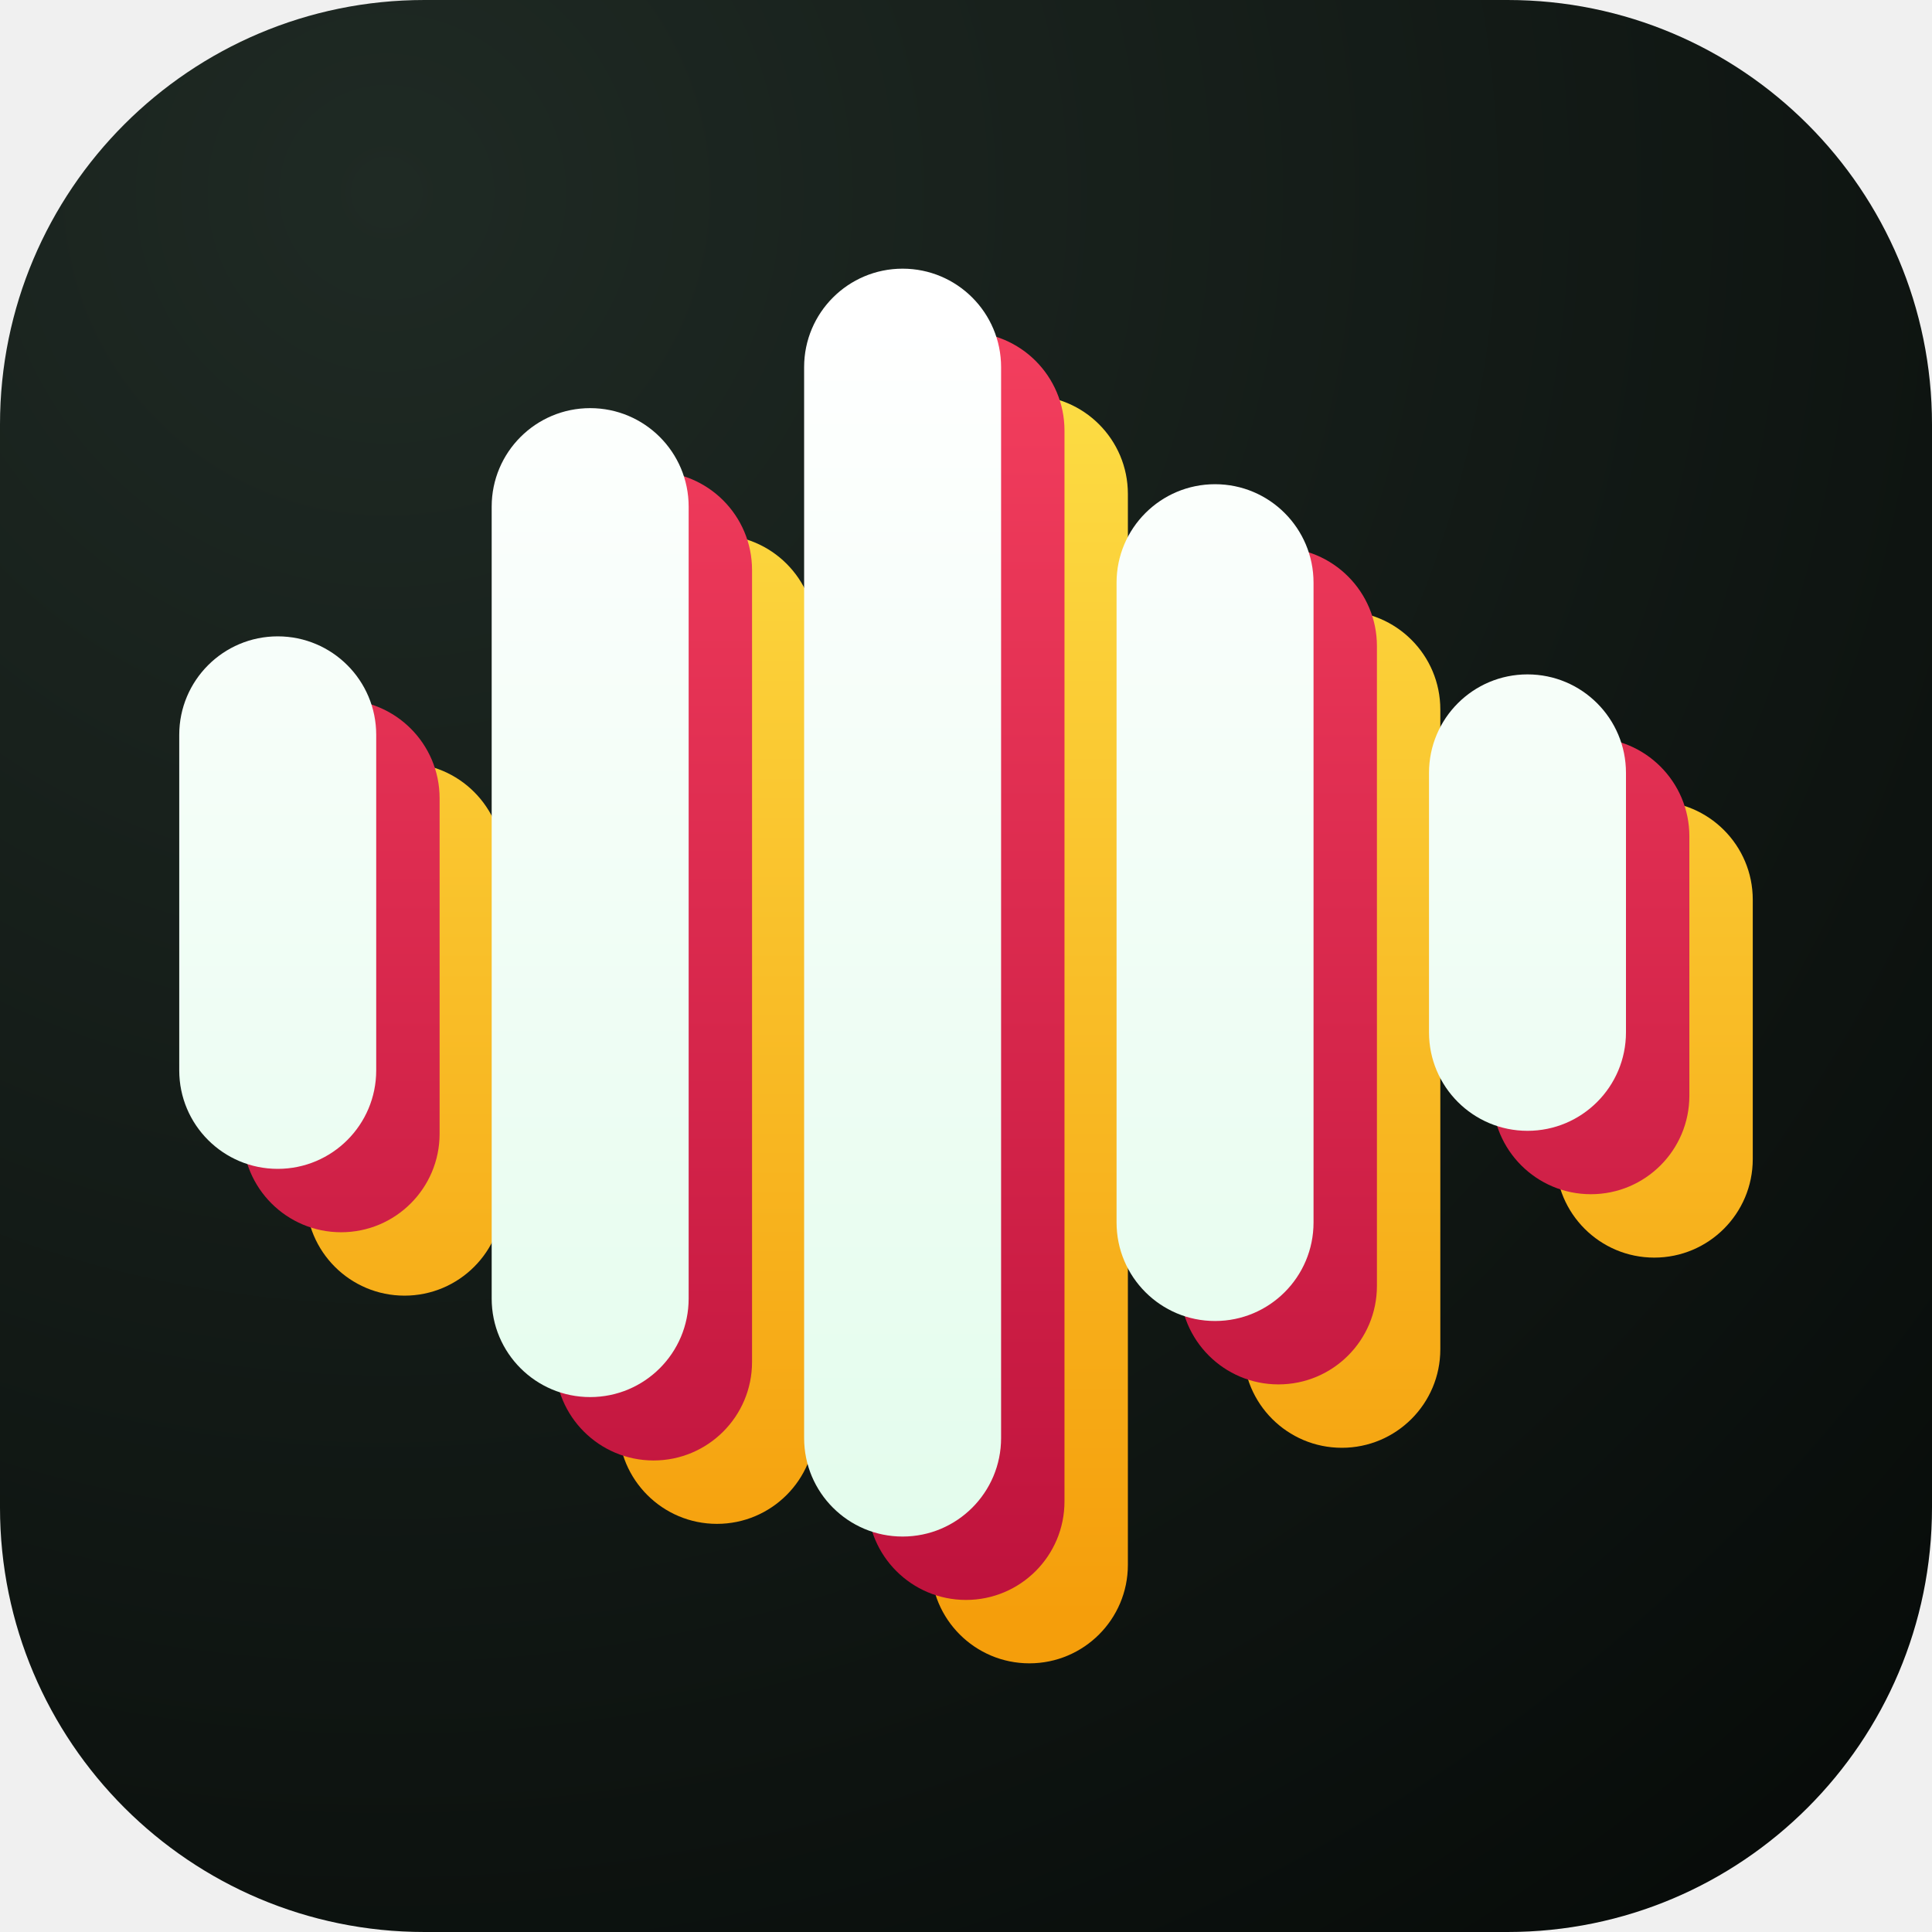
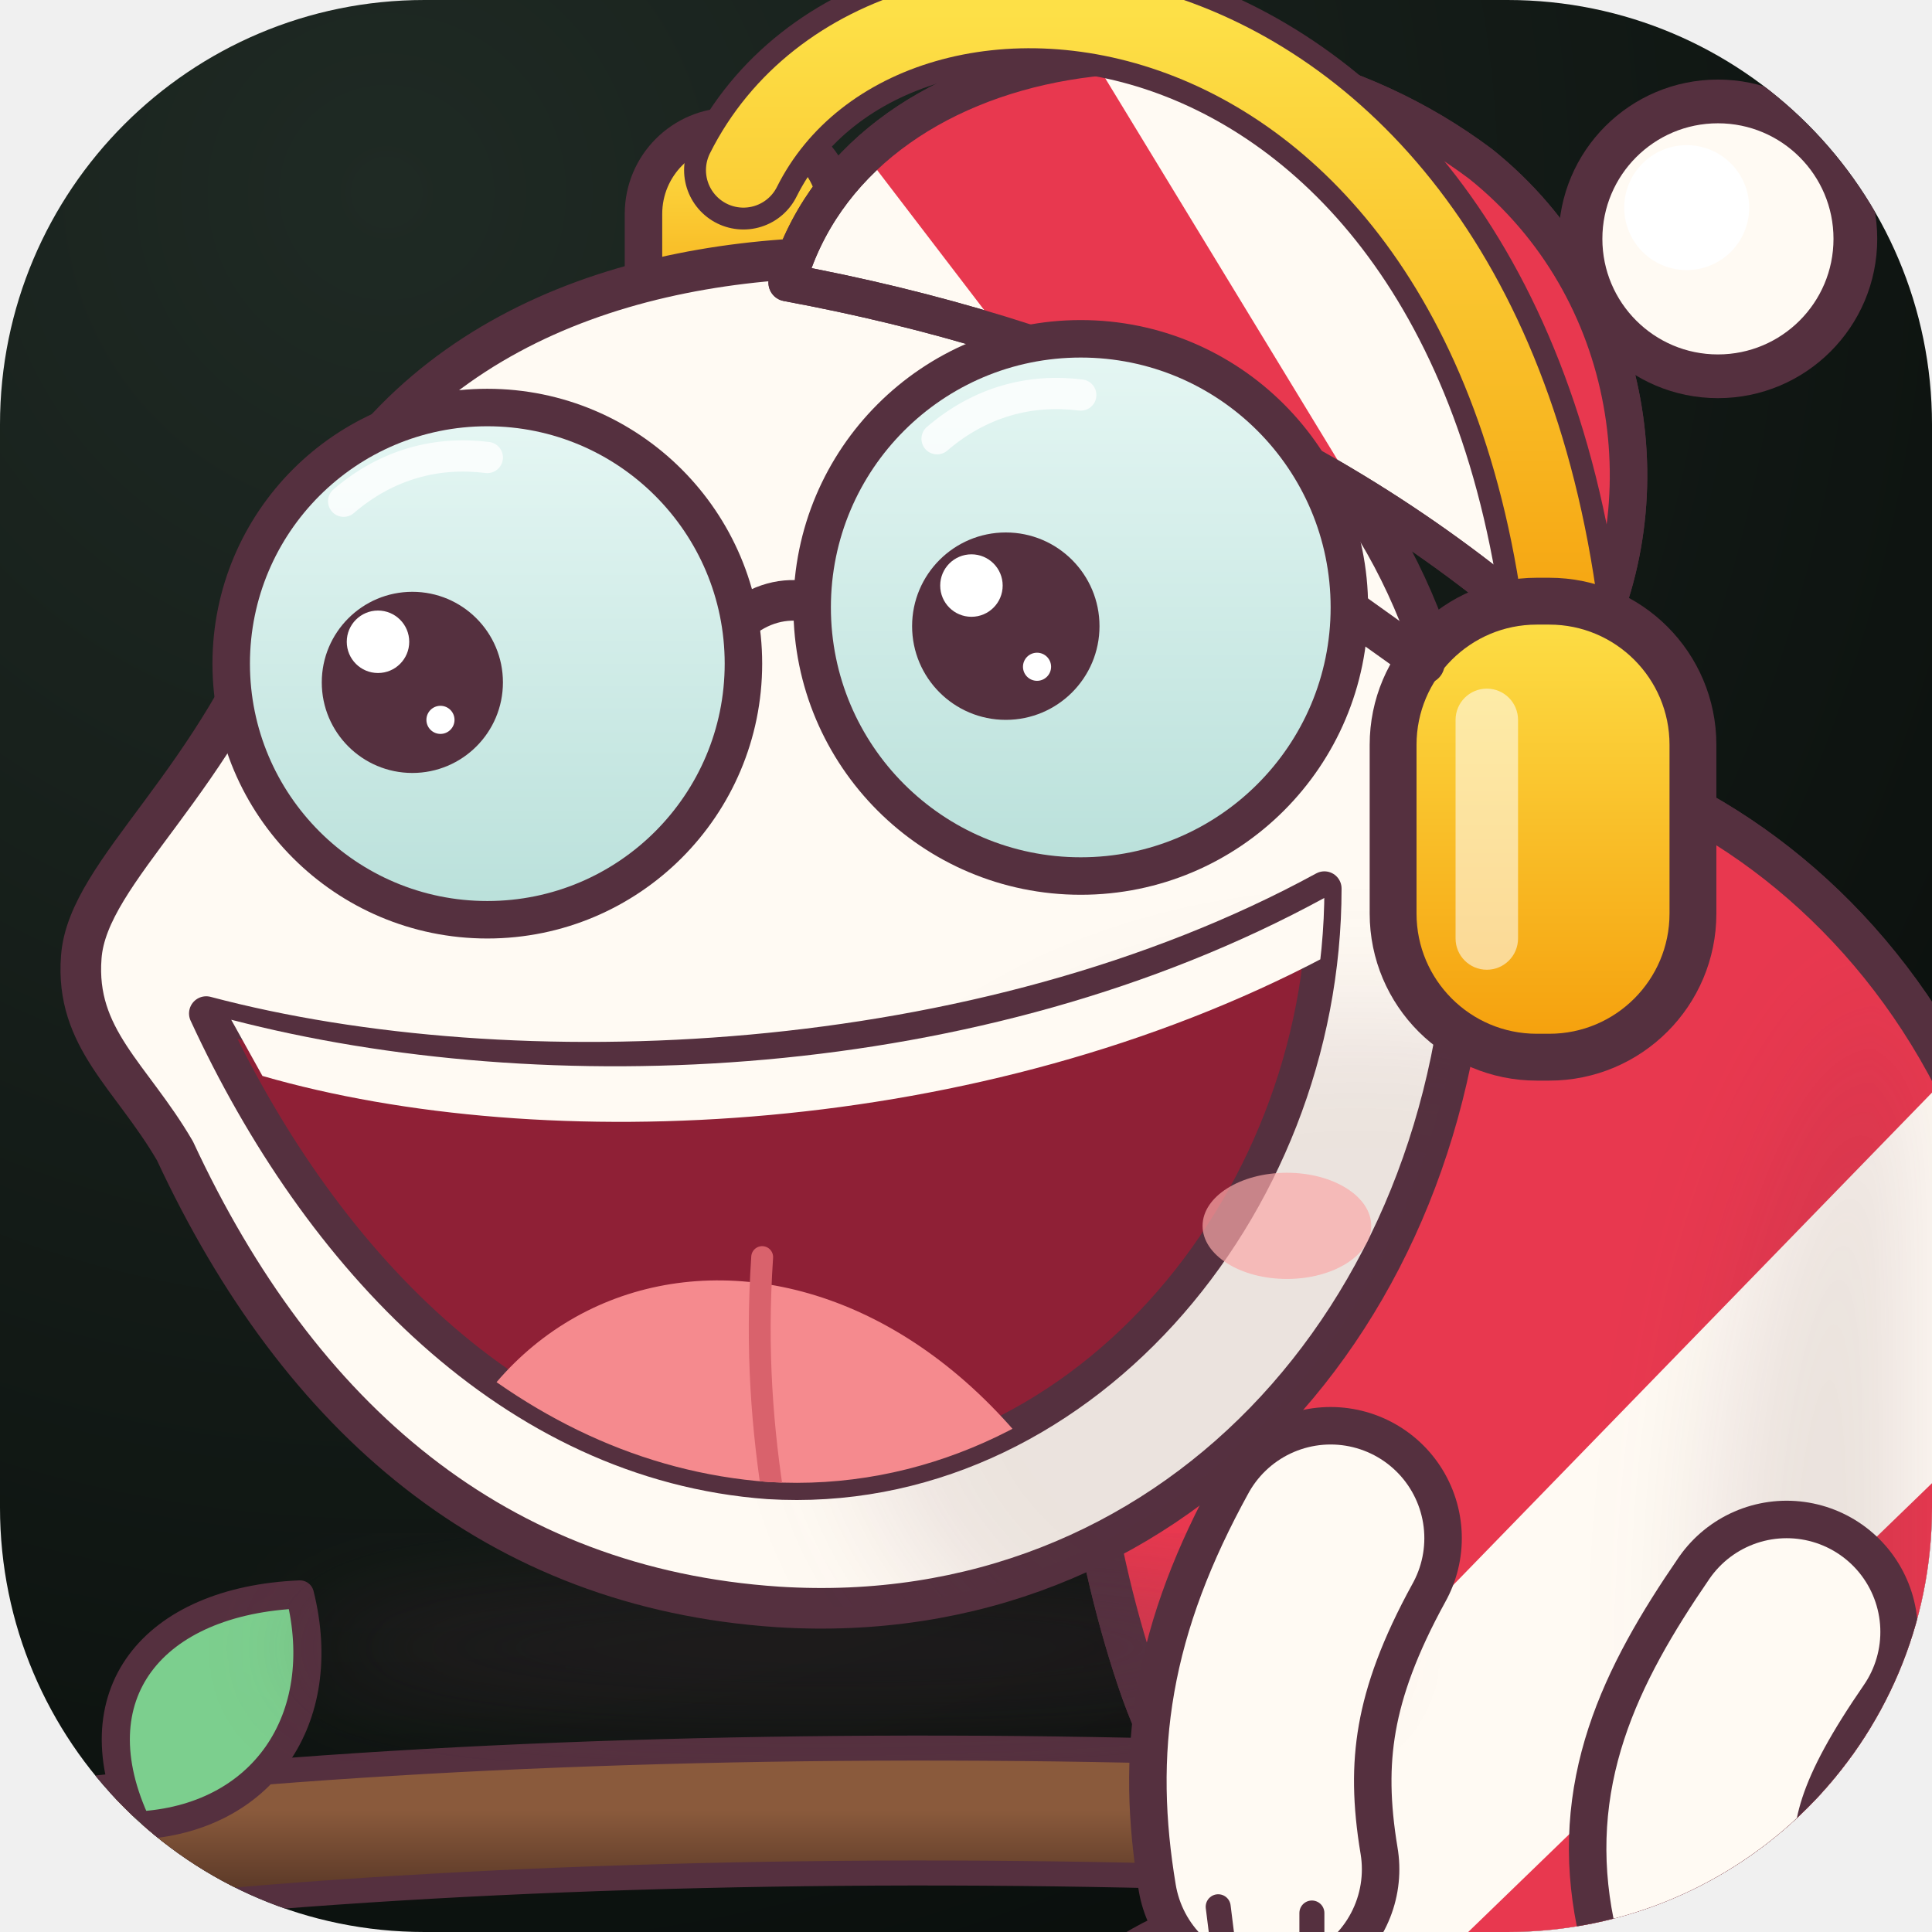
<svg xmlns="http://www.w3.org/2000/svg" width="1024" height="1024" viewBox="0 0 1024 1024">
  <defs>
    <radialGradient id="bg" gradientUnits="userSpaceOnUse" cx="205" cy="102" r="1178">
      <stop offset="0" stop-color="#1f2a24" />
      <stop offset="1" stop-color="#070b09" />
    </radialGradient>
-     <linearGradient id="white" gradientUnits="userSpaceOnUse" x1="0" y1="225" x2="0" y2="799">
-       <stop offset="0" stop-color="#ffffff" />
-       <stop offset="1" stop-color="#e1fceb" />
-     </linearGradient>
-     <linearGradient id="red" gradientUnits="userSpaceOnUse" x1="0" y1="225" x2="0" y2="799">
-       <stop offset="0" stop-color="#f43f5e" />
-       <stop offset="1" stop-color="#be123c" />
-     </linearGradient>
-     <linearGradient id="gold" gradientUnits="userSpaceOnUse" x1="0" y1="225" x2="0" y2="799">
-       <stop offset="0" stop-color="#fde047" />
-       <stop offset="1" stop-color="#f59e0b" />
-     </linearGradient>
+     <clipPath id="round">
+       <rect width="1024" height="1024" rx="225" />
+     </clipPath>
  </defs>
  <rect width="1024" height="1024" rx="225" fill="url(#bg)" />
-   <g transform="translate(512 512) scale(1.2) translate(-512 -512)">
-     <rect x="220.5" y="422.4" width="87" height="235.2" rx="43.5" fill="url(#gold)" />
-     <rect x="358.5" y="321.6" width="87" height="436.8" rx="43.5" fill="url(#gold)" />
-     <rect x="496.5" y="260" width="87" height="560" rx="43.5" fill="url(#gold)" />
-     <rect x="634.5" y="355.2" width="87" height="369.6" rx="43.5" fill="url(#gold)" />
-     <rect x="772.5" y="439.2" width="87" height="201.6" rx="43.5" fill="url(#gold)" />
-     <rect x="192.5" y="394.4" width="87" height="235.2" rx="43.5" fill="url(#red)" />
-     <rect x="330.5" y="293.6" width="87" height="436.8" rx="43.5" fill="url(#red)" />
-     <rect x="468.5" y="232" width="87" height="560" rx="43.5" fill="url(#red)" />
-     <rect x="606.5" y="327.2" width="87" height="369.6" rx="43.5" fill="url(#red)" />
-     <rect x="744.5" y="411.2" width="87" height="201.6" rx="43.5" fill="url(#red)" />
-     <rect x="164.5" y="366.4" width="87" height="235.2" rx="43.5" fill="url(#white)" />
-     <rect x="302.5" y="265.6" width="87" height="436.8" rx="43.5" fill="url(#white)" />
-     <rect x="440.5" y="204" width="87" height="560" rx="43.5" fill="url(#white)" />
-     <rect x="578.5" y="299.2" width="87" height="369.6" rx="43.5" fill="url(#white)" />
-     <rect x="716.5" y="383.2" width="87" height="201.6" rx="43.5" fill="url(#white)" />
+   <g clip-path="url(#round)">
+     <g transform="scale(1.706667) translate(-225 -100)">
+       <defs>
+         <linearGradient id="lens" x1="0" y1="0" x2="0" y2="1">
+           <stop offset="0" stop-color="#e6f7f4" />
+           <stop offset="1" stop-color="#b9e0da" />
+         </linearGradient>
+         <linearGradient id="gold" x1="0" y1="0" x2="0" y2="1">
+           <stop offset="0" stop-color="#fde047" />
+           <stop offset="1" stop-color="#f59e0b" />
+         </linearGradient>
+         <linearGradient id="wood" x1="0" y1="0" x2="0" y2="1">
+           <stop offset="0" stop-color="#8a5a3c" />
+           <stop offset="1" stop-color="#5c3a28" />
+         </linearGradient>
+         <filter id="soft" x="-30%" y="-30%" width="160%" height="160%">
+           <feGaussianBlur stdDeviation="20" />
+         </filter>
+         <filter id="drop" x="-20%" y="-20%" width="140%" height="140%">
+           <feGaussianBlur stdDeviation="16" />
+         </filter>
+         <clipPath id="cBody">
+           <path d="M560 372 C640 325 765 375 805 495 C840 605 805 705 722 750 C650 785 560 745 530 655 C500 565 500 440 560 372 Z" />
+         </clipPath>
+         <clipPath id="cHead">
+           <path d="M192 424 C194 396 236 368 258 306 C288 228 360 202 430 200 C560 195 640 285 636 410 C632 540 540 640 415 632 C325 626 262 572 222 486 C208 462 190 450 192 424 Z" />
+         </clipPath>
+         <clipPath id="cMouth">
+           <path d="M232 442 C330 468 480 462 590 402 C590 505 510 598 412 592 C330 586 268 520 232 442 Z" />
+         </clipPath>
+         <clipPath id="cHat">
+           <path d="M418 208 C440 130 560 110 640 170 C690 210 700 280 672 330 C600 262 510 225 418 208 Z" />
+         </clipPath>
+       </defs>
+       <rect x="62" y="427" width="38" height="100" rx="19" fill="#fbbf24" />
+       <rect x="122" y="367" width="38" height="220" rx="19" fill="#fbbf24" />
+       <rect x="182" y="412" width="38" height="130" rx="19" fill="#fbbf24" />
+       <rect x="51" y="416" width="38" height="100" rx="19" fill="#f43f5e" />
+       <rect x="111" y="356" width="38" height="220" rx="19" fill="#f43f5e" />
+       <rect x="171" y="401" width="38" height="130" rx="19" fill="#f43f5e" />
+       <rect x="40" y="405" width="38" height="100" rx="19" fill="#ffffff" />
+       <rect x="100" y="345" width="38" height="220" rx="19" fill="#ffffff" />
+       <rect x="160" y="390" width="38" height="130" rx="19" fill="#ffffff" />
+       <g transform="translate(64 -14) scale(.97)">
+         <path d="M150 716 C330 690 620 690 845 722" fill="none" stroke="#55303f" stroke-width="48" stroke-linecap="round" />
+         <path d="M150 716 C330 690 620 690 845 722" fill="none" stroke="url(#wood)" stroke-width="32" stroke-linecap="round" />
+         <path d="M210 702 C190 660 215 630 262 628 C272 668 250 700 210 702 Z" fill="#7ccf8e" stroke="#55303f" stroke-width="9" stroke-linejoin="round" />
+         <path d="M770 700 C815 800 765 925 645 935 C545 943 480 865 512 795 C538 738 625 735 650 790 C668 836 628 862 600 846" fill="none" stroke="#55303f" stroke-width="60" stroke-linecap="round" />
+         <path d="M770 700 C815 800 765 925 645 935 C545 943 480 865 512 795 C538 738 625 735 650 790 C668 836 628 862 600 846" fill="none" stroke="#fffaf3" stroke-width="46" stroke-linecap="round" />
+         <path d="M770 700 C815 800 765 925 645 935 C545 943 480 865 512 795 C538 738 625 735 650 790 C668 836 628 862 600 846" fill="none" stroke="#e8384f" stroke-width="46" stroke-dasharray="58 58" />
+         <path d="M560 372 C640 325 765 375 805 495 C840 605 805 705 722 750 C650 785 560 745 530 655 C500 565 500 440 560 372 Z" fill="#fffaf3" stroke="#55303f" stroke-width="13" stroke-linejoin="round" />
+         <g clip-path="url(#cBody)">
+           <path d="M740 300 L850 400 L500 760 L420 690 Z" fill="#e8384f" />
+           <path d="M880 500 L930 600 L650 860 L570 800 Z" fill="#e8384f" />
+           <ellipse cx="800" cy="640" rx="85" ry="210" fill="#55303f" opacity=".13" filter="url(#soft)" />
+         </g>
+         <path d="M560 372 C640 325 765 375 805 495 C840 605 805 705 722 750 C650 785 560 745 530 655 C500 565 500 440 560 372 Z" fill="none" stroke="#55303f" stroke-width="13" stroke-linejoin="round" />
+         <ellipse cx="430" cy="645" rx="170" ry="26" fill="#55303f" opacity=".22" filter="url(#drop)" />
+         <rect x="372" y="158" width="62" height="80" rx="28" fill="url(#gold)" stroke="#55303f" stroke-width="12" />
+         <path d="M192 424 C194 396 236 368 258 306 C288 228 360 202 430 200 C560 195 640 285 636 410 C632 540 540 640 415 632 C325 626 262 572 222 486 C208 462 190 450 192 424 Z" fill="#fffaf3" stroke="#55303f" stroke-width="13" stroke-linejoin="round" />
+         <g clip-path="url(#cHead)">
+           <ellipse cx="600" cy="560" rx="160" ry="120" fill="#55303f" opacity=".12" filter="url(#soft)" />
+         </g>
+         <path d="M232 442 C330 468 480 462 590 402 C590 505 510 598 412 592 C330 586 268 520 232 442 Z" fill="#8f2036" stroke="#55303f" stroke-width="11" stroke-linejoin="round" />
+         <g clip-path="url(#cMouth)">
+           <path d="M300 615 C320 505 455 490 520 620 Z" fill="#f58a8e" />
+           <path d="M410 520 C408 550 410 575 414 600" fill="none" stroke="#d9626c" stroke-width="7" stroke-linecap="round" />
+           <path d="M240 444 C340 470 480 465 590 405 L590 424 C480 482 340 488 250 462 Z" fill="#fffaf3" />
+         </g>
+         <ellipse cx="578" cy="510" rx="27" ry="17" fill="#f9a8a8" opacity=".7" />
+         <path d="M418 208 C440 130 560 110 640 170 C690 210 700 280 672 330 C600 262 510 225 418 208 Z" fill="#fffaf3" stroke="#55303f" stroke-width="12" stroke-linejoin="round" />
+         <g clip-path="url(#cHat)">
+           <path d="M430 150 L500 110 L640 340 L560 320 Z" fill="#e8384f" />
+           <path d="M590 100 L650 120 L760 300 L690 340 Z" fill="#e8384f" />
+         </g>
+         <path d="M418 208 C440 130 560 110 640 170 C690 210 700 280 672 330 C600 262 510 225 418 208 Z" fill="none" stroke="#55303f" stroke-width="12" stroke-linejoin="round" />
+         <circle cx="716" cy="194" r="44" fill="#fffaf3" stroke="#55303f" stroke-width="14" />
+         <circle cx="706" cy="184" r="20" fill="#fff" />
+         <path d="M404 172 C450 80 650 100 668 335" fill="none" stroke="#55303f" stroke-width="38" stroke-linecap="round" />
+         <path d="M404 172 C450 80 650 100 668 335" fill="none" stroke="url(#gold)" stroke-width="24" stroke-linecap="round" />
+         <rect x="612" y="310" width="96" height="146" rx="46" fill="url(#gold)" stroke="#55303f" stroke-width="15" />
+         <rect x="632" y="338" width="20" height="90" rx="10" fill="#fff" opacity=".55" />
+         <path d="M397 322 C410 306 428 306 442 320" fill="none" stroke="#55303f" stroke-width="13" stroke-linecap="round" />
+         <path d="M580 300 L622 330" stroke="#55303f" stroke-width="13" stroke-linecap="round" />
+         <circle cx="322" cy="330" r="82" fill="url(#lens)" stroke="#55303f" stroke-width="12" />
+         <circle cx="512" cy="312" r="86" fill="url(#lens)" stroke="#55303f" stroke-width="12" />
+         <circle cx="298" cy="336" r="29" fill="#55303f" />
+         <circle cx="488" cy="318" r="30" fill="#55303f" />
+         <circle cx="287" cy="323" r="10" fill="#fff" />
+         <circle cx="477" cy="305" r="10" fill="#fff" />
+         <circle cx="307" cy="348" r="4.5" fill="#fff" />
+         <circle cx="498" cy="331" r="4.5" fill="#fff" />
+         <path d="M276 278 C290 266 306 262 322 264" fill="none" stroke="#fff" stroke-width="10" stroke-linecap="round" opacity=".8" />
+         <path d="M466 258 C480 246 496 242 512 244" fill="none" stroke="#fff" stroke-width="10" stroke-linecap="round" opacity=".8" />
+         <path d="M592 610 C570 650 566 680 572 716" fill="none" stroke="#55303f" stroke-width="84" stroke-linecap="round" />
+         <path d="M592 610 C570 650 566 680 572 716" fill="none" stroke="#fffaf3" stroke-width="60" stroke-linecap="round" />
+         <path d="M556 728 L558 744 M586 730 L586 746" stroke="#55303f" stroke-width="8" stroke-linecap="round" />
+         <path d="M738 640 C716 672 706 696 712 726" fill="none" stroke="#55303f" stroke-width="84" stroke-linecap="round" />
+         <path d="M738 640 C716 672 706 696 712 726" fill="none" stroke="#fffaf3" stroke-width="60" stroke-linecap="round" />
+         <path d="M696 738 L698 754 M726 740 L726 756" stroke="#55303f" stroke-width="8" stroke-linecap="round" />
+       </g>
+     </g>
  </g>
</svg>
